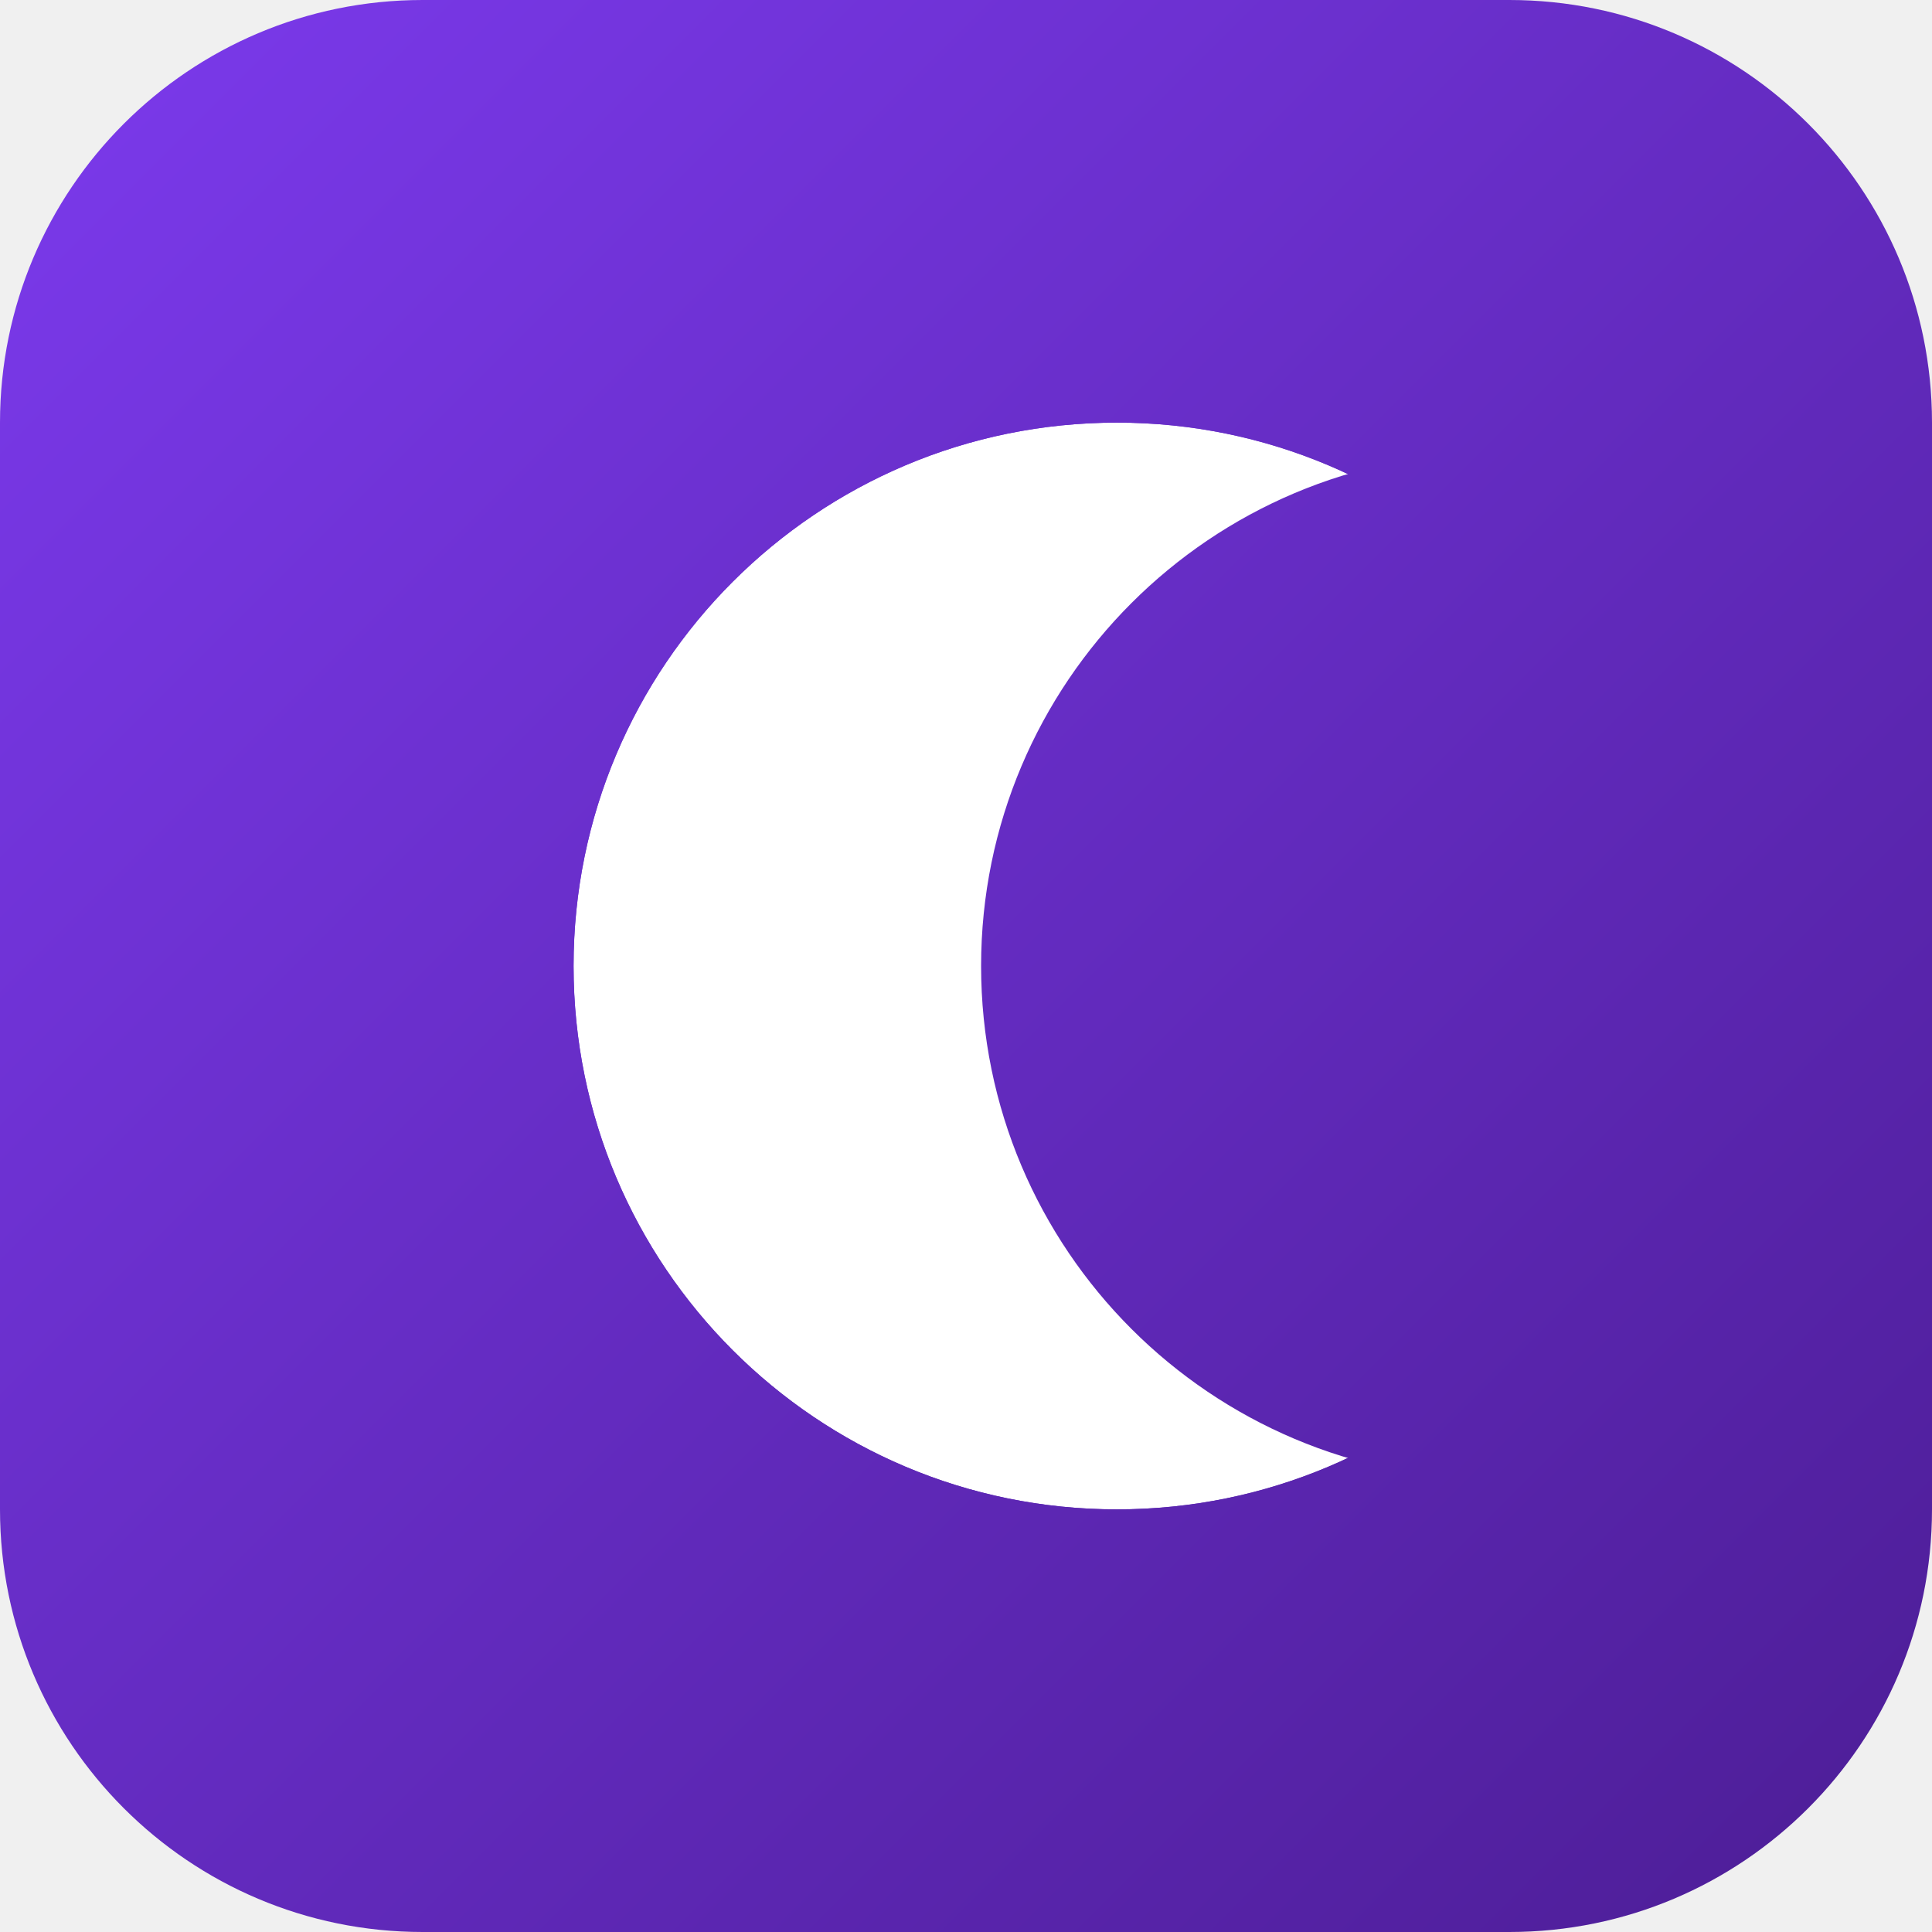
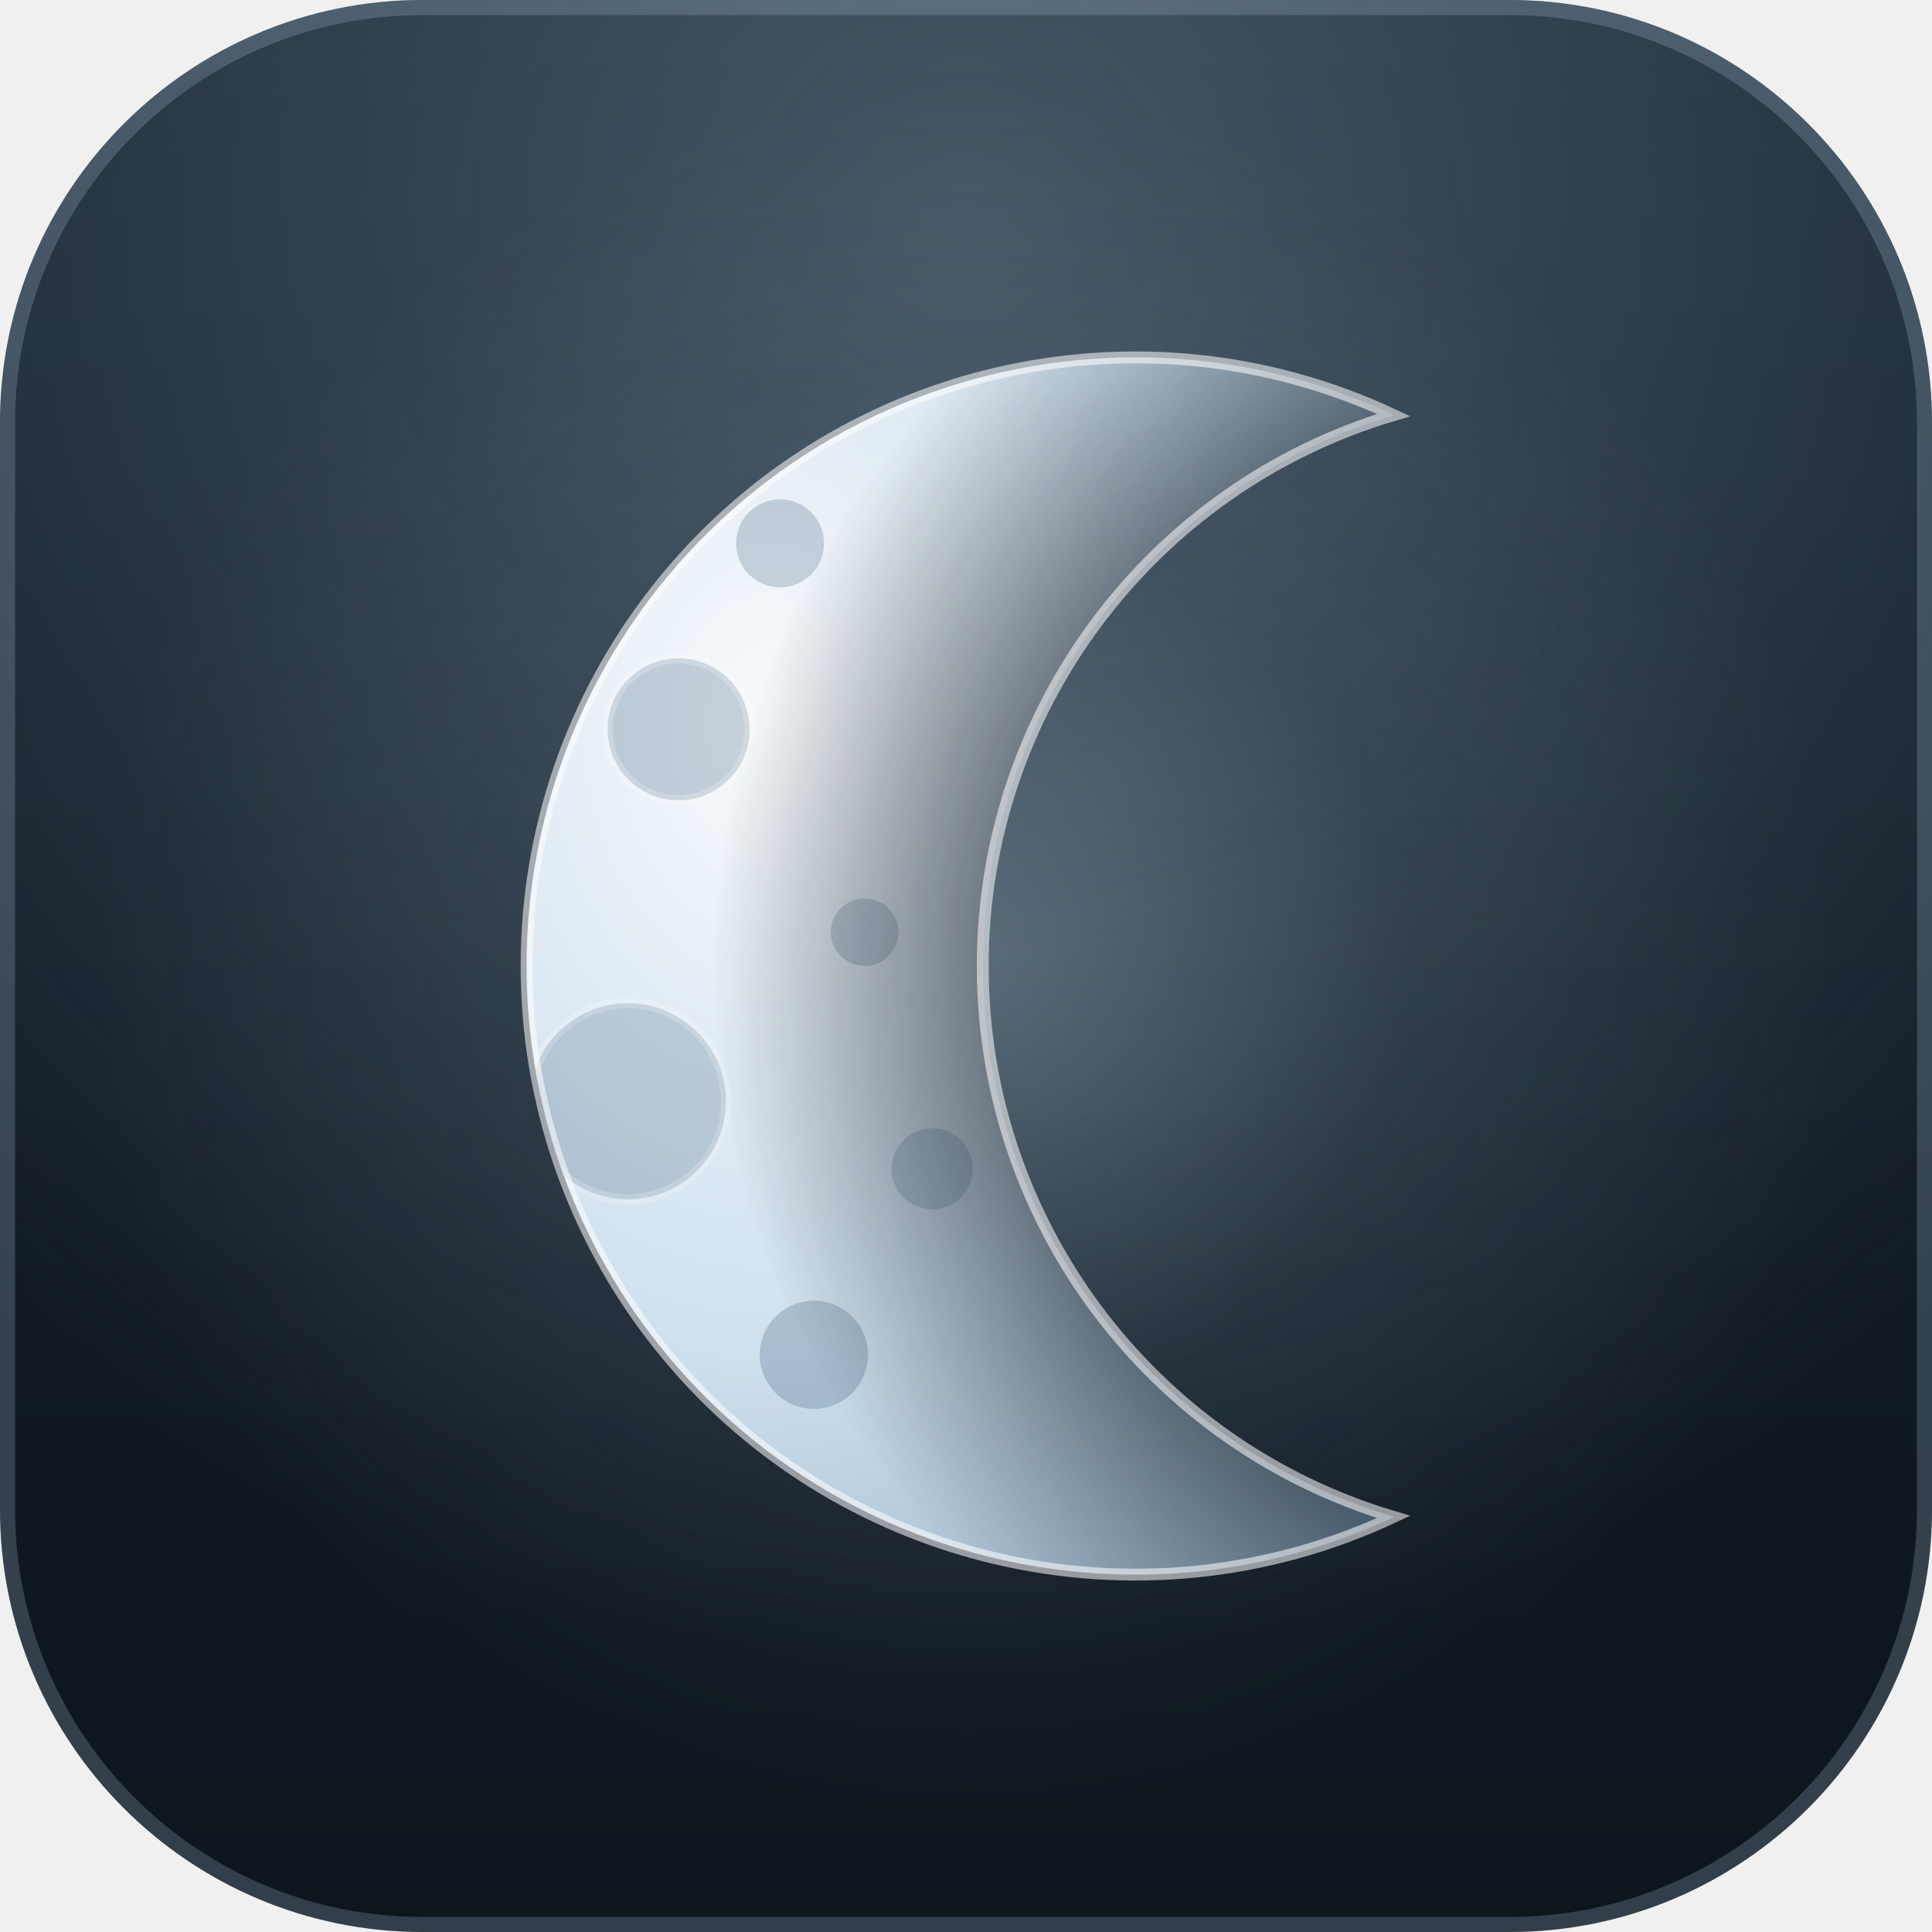
- <svg xmlns="http://www.w3.org/2000/svg" width="128" height="128" viewBox="0 0 128 128">
+ <svg xmlns="http://www.w3.org/2000/svg" viewBox="0 0 128 128" width="128" height="128">
  <defs>
-     <linearGradient id="g" x1="0" y1="0" x2="1" y2="1">
-       <stop offset="0" stop-color="#7C3AED" />
-       <stop offset="1" stop-color="#4C1D95" />
+     <linearGradient id="bgA" x1="0" y1="0" x2="0" y2="1">
+       <stop offset="0" stop-color="#16222F" />
+       <stop offset="1" stop-color="#0D151D" />
    </linearGradient>
-     <mask id="crescent">
-       <rect width="128" height="128" fill="#000" />
-       <circle cx="74" cy="64" r="36" fill="#ffffff" />
-       <circle cx="99" cy="64" r="34" fill="#000000" />
-     </mask>
+     <radialGradient id="glA" cx=".5" cy=".12" r=".75">
+       <stop offset="0" stop-color="#B8D4E8" stop-opacity=".30" />
+       <stop offset="1" stop-color="#B8D4E8" stop-opacity="0" />
+     </radialGradient>
+     <radialGradient id="mgA" cx=".28" cy=".3" r=".95">
+       <stop offset="0" stop-color="#F7FAFC" />
+       <stop offset=".55" stop-color="#CFE0EE" />
+       <stop offset="1" stop-color="#8CA7BD" />
+     </radialGradient>
+     <radialGradient id="mtA" gradientUnits="userSpaceOnUse" cx="99" cy="64" r="50">
+       <stop offset=".62" stop-color="#08121C" stop-opacity=".62" />
+       <stop offset="1" stop-color="#08121C" stop-opacity="0" />
+     </radialGradient>
+     <radialGradient id="haA" cx=".5" cy=".5" r=".5">
+       <stop offset="0" stop-color="#B8D4E8" stop-opacity=".34" />
+       <stop offset=".5" stop-color="#B8D4E8" stop-opacity=".08" />
+       <stop offset="1" stop-color="#B8D4E8" stop-opacity="0" />
+     </radialGradient>
+     <clipPath id="cpA">
+       <path d="M89.3 31.41A36 36 0 1 0 89.3 96.59A34 34 0 0 1 89.3 31.41Z" />
+     </clipPath>
  </defs>
-   <rect width="128" height="128" rx="28" fill="url(#g)" />
-   <circle cx="74" cy="64" r="36" fill="#ffffff" mask="url(#crescent)" />
+   <rect width="128" height="128" rx="28" fill="url(#bgA)" />
+   <rect width="128" height="128" rx="28" fill="url(#glA)" />
+   <circle cx="64" cy="64" r="58" fill="url(#haA)" />
+   <g transform="translate(64 64) scale(1.12) translate(-64 -64)">
+     <path d="M89.3 31.41A36 36 0 1 0 89.3 96.59A34 34 0 0 1 89.3 31.41Z" fill="url(#mgA)" />
+     <g clip-path="url(#cpA)">
+       <circle cx="47" cy="50" r="4.2" fill="rgba(60,90,120,.26)" stroke="rgba(255,255,255,.22)" stroke-width=".6" />
+       <circle cx="44" cy="72" r="5.8" fill="rgba(60,90,120,.24)" stroke="rgba(255,255,255,.2)" stroke-width=".6" />
+       <circle cx="55" cy="87" r="3.2" fill="rgba(60,90,120,.26)" />
+       <circle cx="53" cy="39" r="2.6" fill="rgba(60,90,120,.24)" />
+       <circle cx="58" cy="62" r="2" fill="rgba(60,90,120,.22)" />
+       <circle cx="62" cy="76" r="2.4" fill="rgba(60,90,120,.2)" />
+       <rect x="20" y="20" width="100" height="90" fill="url(#mtA)" />
+     </g>
+     <path d="M89.3 31.41A36 36 0 1 0 89.3 96.59A34 34 0 0 1 89.3 31.41Z" fill="none" stroke="rgba(255,255,255,.55)" stroke-width=".7" />
+   </g>
+   <rect x=".5" y=".5" width="127" height="127" rx="27.5" fill="none" stroke="rgba(184,212,232,.22)" />
</svg>
